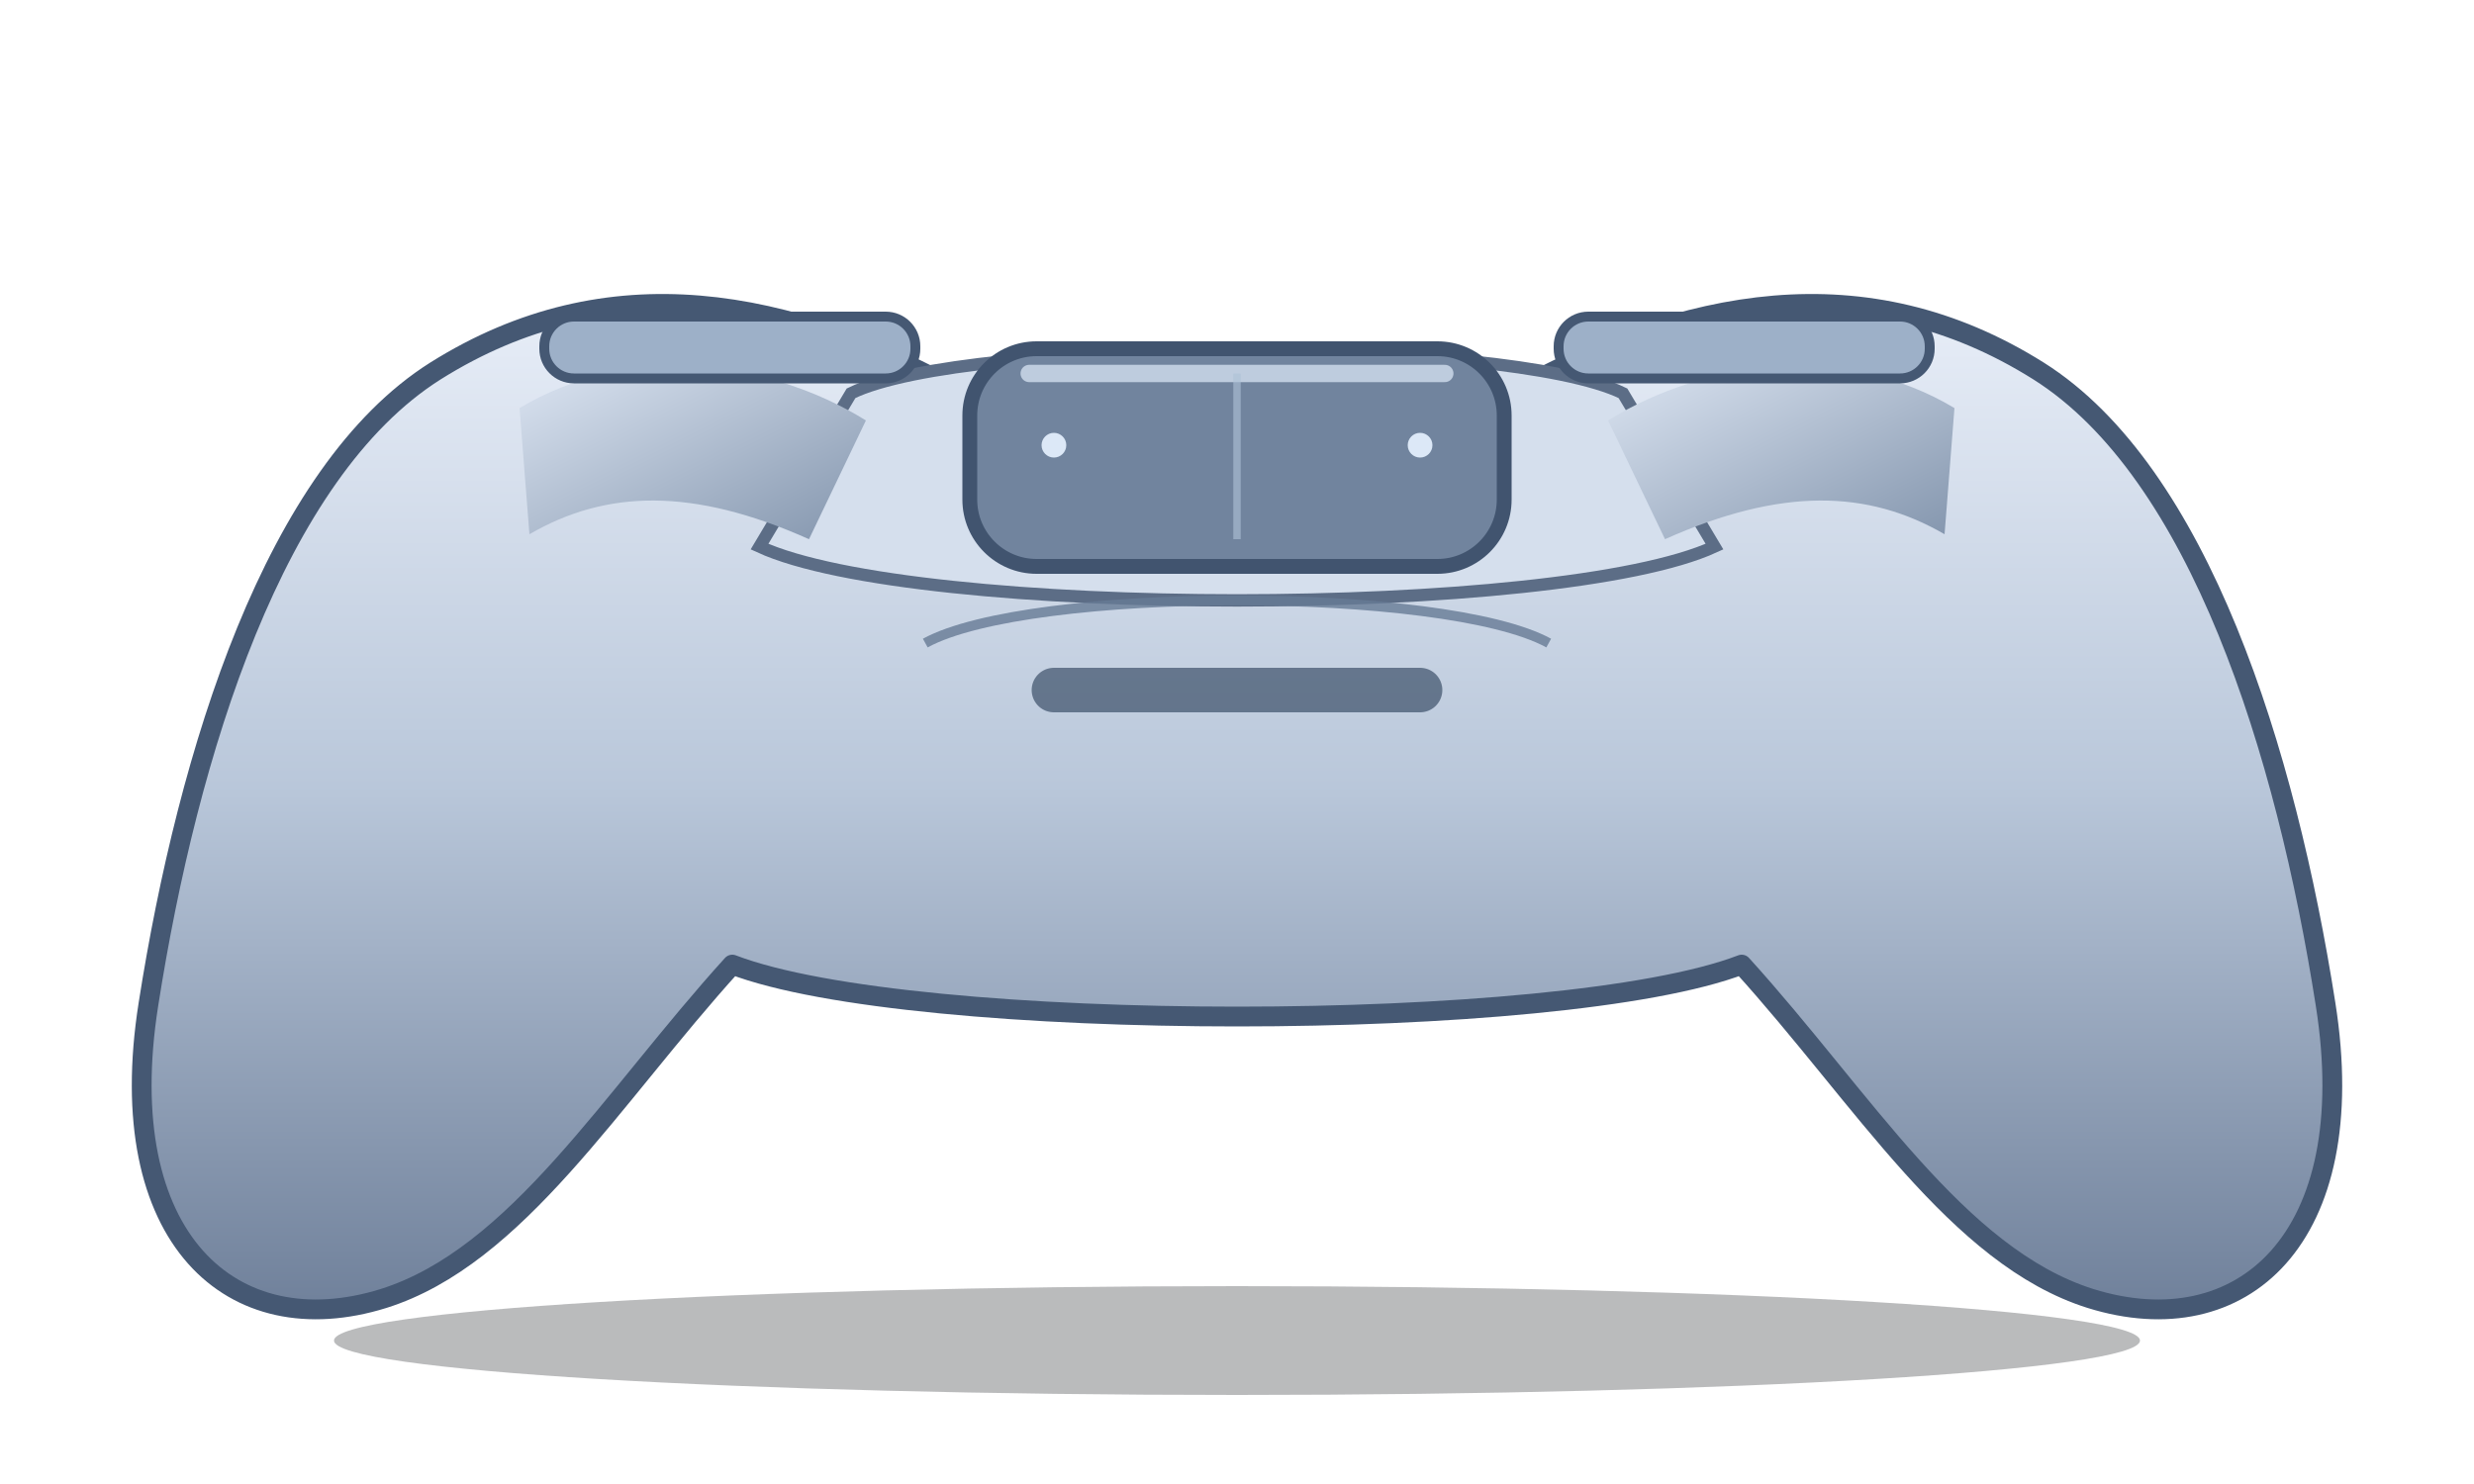
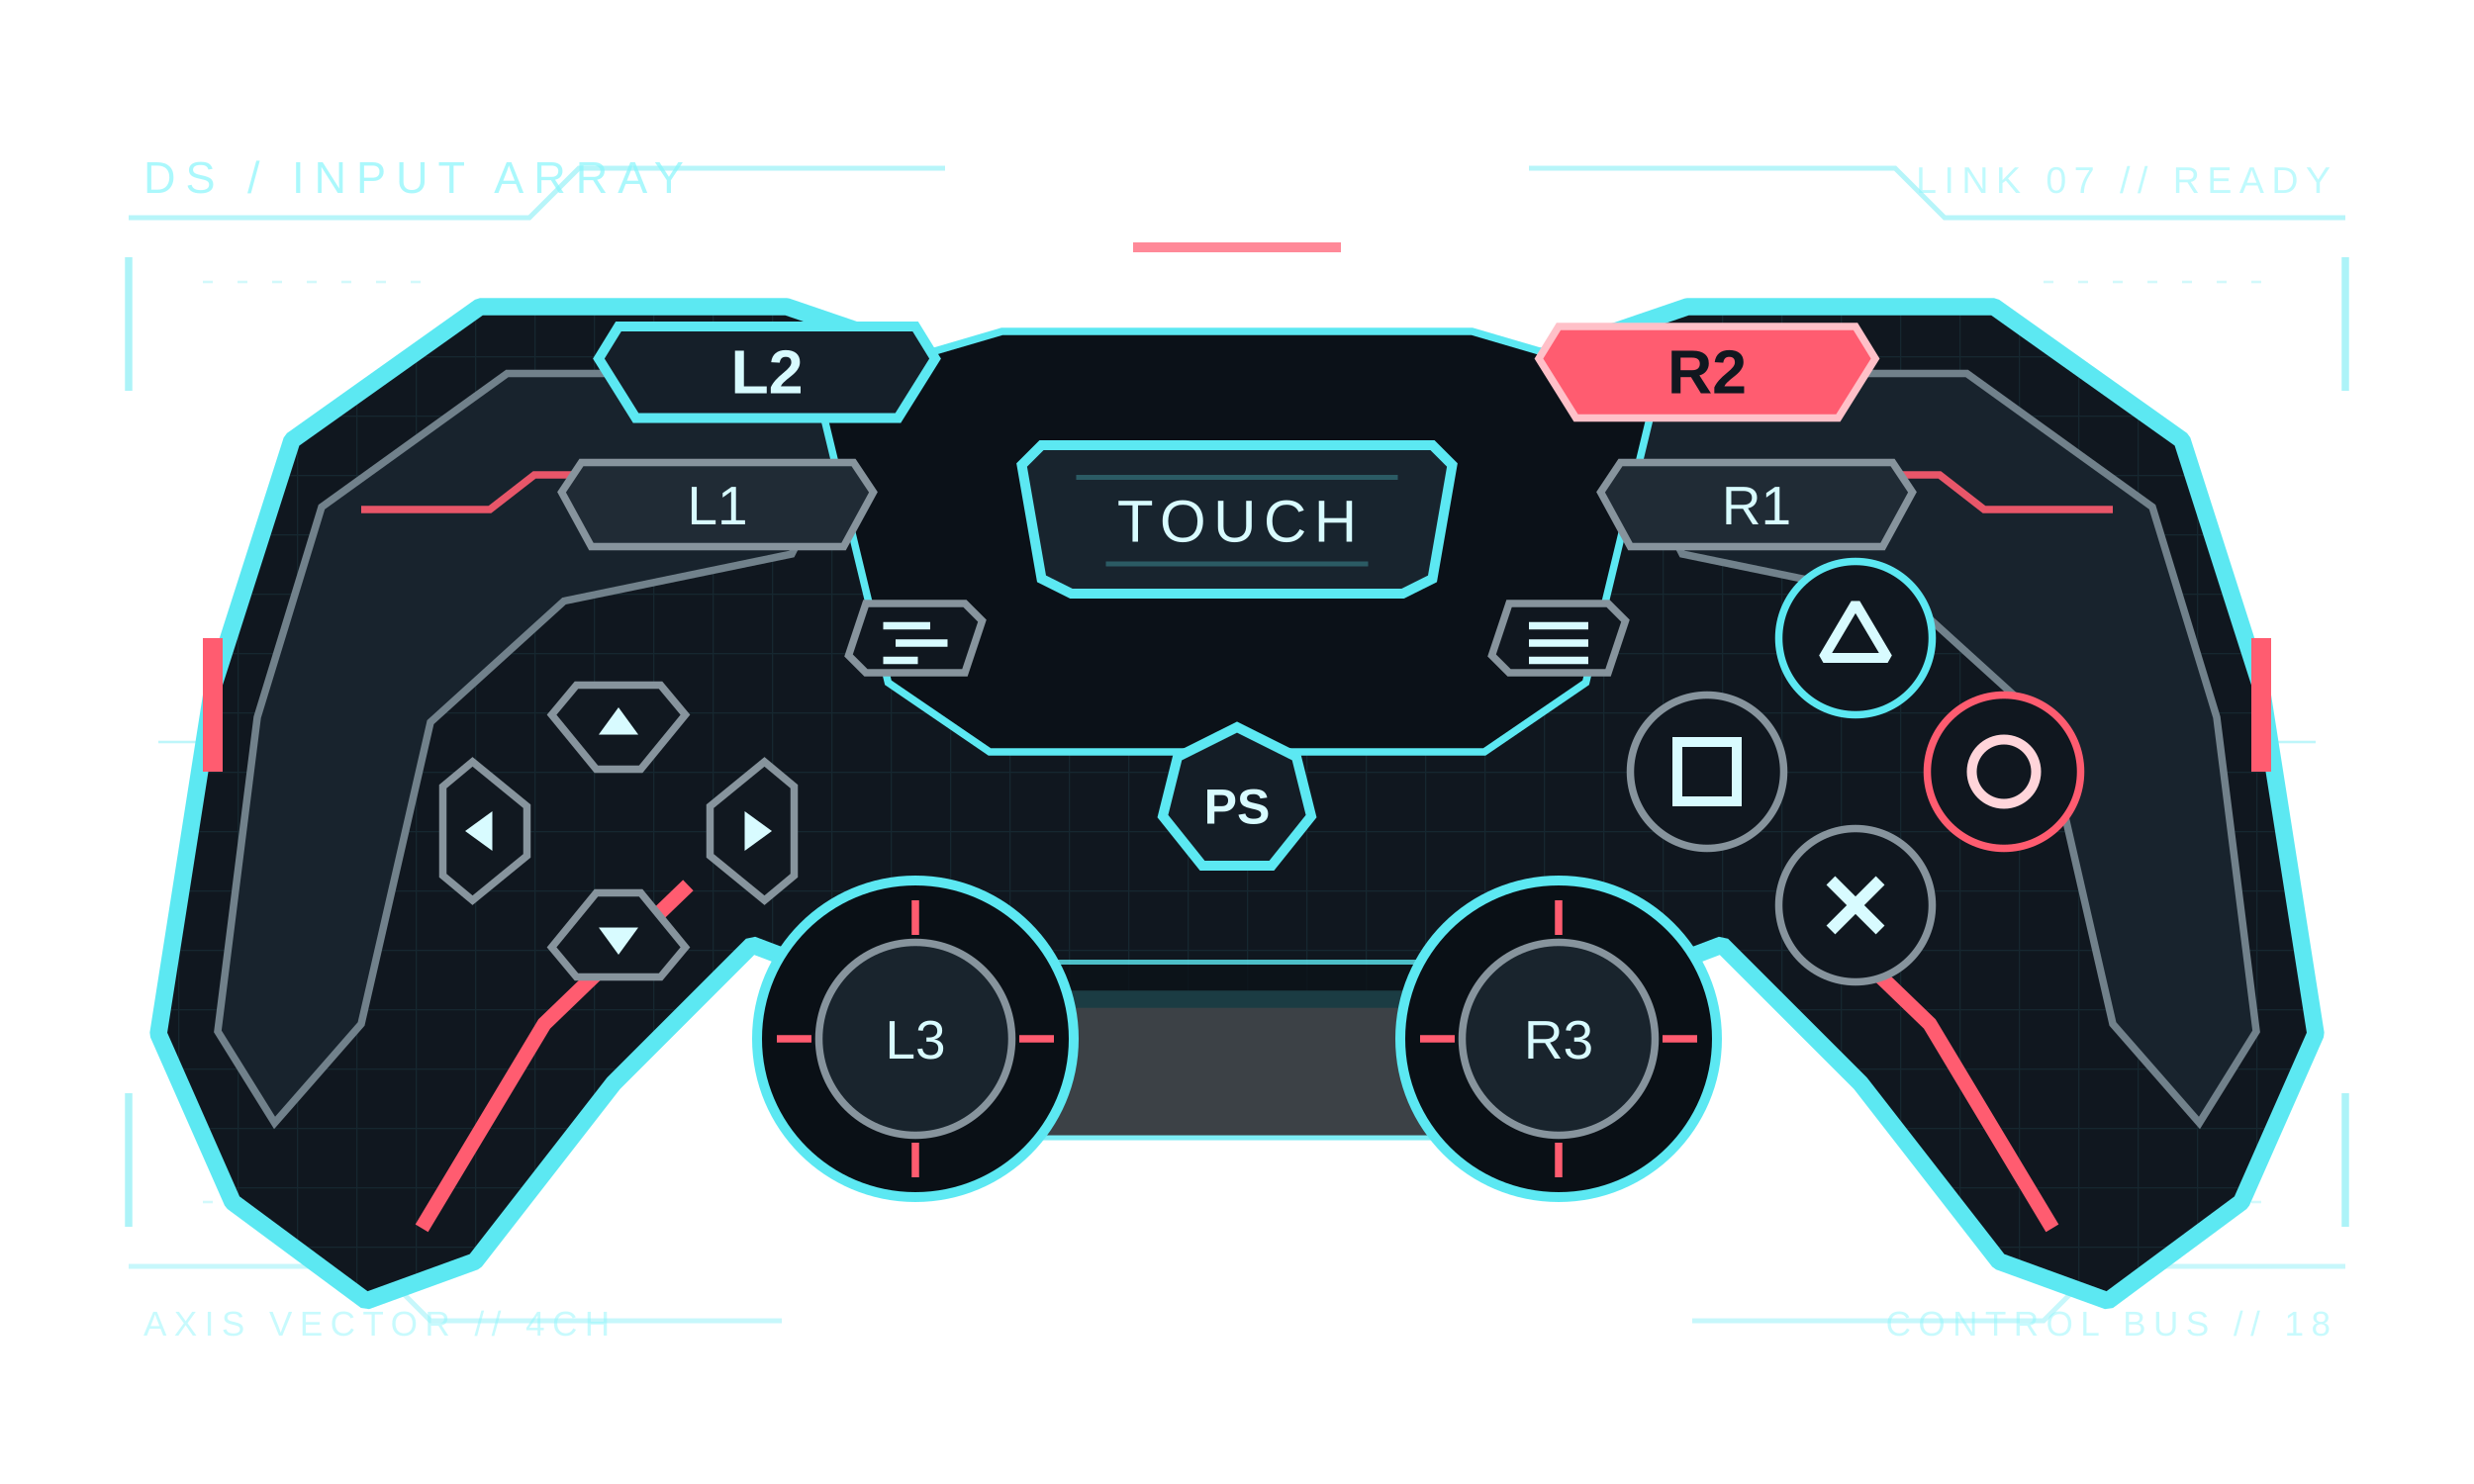
- <svg xmlns="http://www.w3.org/2000/svg" width="1000" height="600" viewBox="0 0 1000 600">
+ <svg xmlns="http://www.w3.org/2000/svg" width="1000" height="600" viewBox="0 0 1000 600" data-theme="angular-hud" role="img" aria-label="DualSense controller technical schematic">
  <defs>
-     <linearGradient id="shell" x1="0" y1="0" x2="0" y2="1">
-       <stop offset="0" stop-color="#e8eef8" />
-       <stop offset=".48" stop-color="#b9c7da" />
-       <stop offset="1" stop-color="#6f809a" />
-     </linearGradient>
-     <linearGradient id="grip" x1="0" y1="0" x2="1" y2="1">
-       <stop offset="0" stop-color="#dce5f2" />
-       <stop offset="1" stop-color="#8395ad" />
-     </linearGradient>
+     <pattern id="micro-grid" width="24" height="24" patternUnits="userSpaceOnUse">
+       <path d="M24 0H0V24" fill="none" stroke="#5ce8f2" stroke-width="1" opacity=".08" />
+     </pattern>
  </defs>
-   <ellipse cx="500" cy="542" rx="365" ry="22" fill="#070a10" opacity=".28" />
-   <path d="M176 150C246 106 319 120 391 160C455 143 545 143 609 160C681 120 754 106 824 150C889 191 924 304 940 406C955 501 906 544 845 525C791 508 753 444 704 390C631 418 369 418 296 390C247 444 209 508 155 525C94 544 45 501 60 406C76 304 111 191 176 150Z" fill="url(#shell)" stroke="#455873" stroke-width="8" stroke-linejoin="round" />
-   <path d="M344 159C391 136 609 136 656 159L693 221C630 250 370 250 307 221Z" fill="#d5dfed" stroke="#5c6d86" stroke-width="5" />
-   <rect x="392" y="141" width="216" height="88" rx="27" fill="#71849e" stroke="#41546f" stroke-width="6" />
-   <path d="M416 151H584" stroke="#dce8f7" stroke-width="7" stroke-linecap="round" opacity=".72" />
-   <path d="M500 151V218" stroke="#aec1d7" stroke-width="3" opacity=".62" />
-   <path d="M210 165C253 139 310 145 350 170L327 218C280 197 245 198 214 216Z" fill="url(#grip)" />
-   <path d="M790 165C747 139 690 145 650 170L673 218C720 197 755 198 786 216Z" fill="url(#grip)" />
-   <rect x="220" y="128" width="150" height="25" rx="12" fill="#9db0c8" stroke="#455873" stroke-width="4" />
-   <rect x="630" y="128" width="150" height="25" rx="12" fill="#9db0c8" stroke="#455873" stroke-width="4" />
-   <path d="M426 279H574" stroke="#40536c" stroke-width="18" stroke-linecap="round" opacity=".72" />
-   <path d="M374 260C416 237 584 237 626 260" fill="none" stroke="#667a95" stroke-width="4" opacity=".8" />
-   <circle cx="426" cy="180" r="5" fill="#dce8f7" />
-   <circle cx="574" cy="180" r="5" fill="#dce8f7" />
+   <g id="technical-grid" data-marker="technical-grid" fill="none" stroke="#5ce8f2">
+     <path d="M52 88H214L234 68H382M618 68H766L786 88H948" stroke-width="2" opacity=".44" />
+     <path d="M52 512H152L174 534H316M684 534H826L848 512H948" stroke-width="2" opacity=".34" />
+     <path d="M52 104v54m0 284v54M948 104v54m0 284v54" stroke-width="3" opacity=".5" />
+     <path d="M64 300h42m788 0h42" stroke-width="1" opacity=".4" />
+     <path d="M82 114h92m652 0h92M82 486h92m652 0h92" stroke-dasharray="4 10" opacity=".28" />
+   </g>
+   <g id="signal-trace" data-marker="signal-trace" font-family="Segoe UI,Arial,sans-serif" fill="#8bf5fb">
+     <text x="58" y="78" font-size="18" letter-spacing="4" opacity=".72">DS / INPUT ARRAY</text>
+     <text x="942" y="78" font-size="15" text-anchor="end" letter-spacing="3" opacity=".54">LINK 07 // READY</text>
+     <text x="58" y="540" font-size="14" letter-spacing="3" opacity=".48">AXIS VECTOR // 4CH</text>
+     <text x="942" y="540" font-size="14" text-anchor="end" letter-spacing="3" opacity=".48">CONTROL BUS // 18</text>
+   </g>
+   <path d="M118 178 194 124 318 124 397 151H603L682 124H806L882 178 914 278 936 418 906 486 852 526 808 510 752 438 696 382 638 404H362L304 382 248 438 192 510 148 526 94 486 64 418 86 278Z" fill="#10171f" stroke="#5ce8f2" stroke-width="7" stroke-linejoin="bevel" />
+   <path d="M118 178 194 124 318 124 397 151H603L682 124H806L882 178 914 278 936 418 906 486 852 526 808 510 752 438 696 382 638 404H362L304 382 248 438 192 510 148 526 94 486 64 418 86 278Z" fill="url(#micro-grid)" />
+   <path d="M104 290 130 205 205 151 302 151 347 171 320 224 228 243 174 292 146 414 111 454 88 417Z" fill="#18232d" stroke="#71818b" stroke-width="3" />
+   <path d="M896 290 870 205 795 151 698 151 653 171 680 224 772 243 826 292 854 414 889 454 912 417Z" fill="#18232d" stroke="#71818b" stroke-width="3" />
+   <path d="M330 156 405 134H595L670 156 641 276 600 304H400L359 276Z" fill="#0b1118" stroke="#5ce8f2" stroke-width="3" />
+   <path d="M351 405 398 389H602L649 405 618 460H382Z" fill="#0b1118" stroke="#5ce8f2" stroke-width="2" opacity=".8" />
+   <path d="M172 494 220 414 276 360M828 494 780 414 724 360" fill="none" stroke="#ff5c70" stroke-width="6" stroke-linecap="square" />
+   <path d="M146 206h52l18-14h86M854 206h-52l-18-14h-86" fill="none" stroke="#ff5c70" stroke-width="3" opacity=".9" />
+   <g id="control-grid" data-marker="control-grid" font-family="Segoe UI,Arial,sans-serif" text-anchor="middle">
+     <g id="control-lt" data-control="lt" data-anchor="310,150">
+       <path d="M250 132h120l8 13-15 24H257l-15-24Z" fill="#151f29" stroke="#5ce8f2" stroke-width="4" />
+       <text x="310" y="159" font-size="25" font-weight="700" fill="#d8fbff">L2</text>
+     </g>
+     <g id="control-lb" data-control="lb" data-anchor="290,204">
+       <path d="M235 187h110l8 12-12 22H239l-12-22Z" fill="#202b35" stroke="#87949d" stroke-width="3" />
+       <text x="290" y="212" font-size="22" fill="#d8fbff">L1</text>
+     </g>
+     <g id="control-rt" data-control="rt" data-anchor="690,150">
+       <path d="M630 132h120l8 13-15 24H637l-15-24Z" fill="#ff5c70" stroke="#ffc0c8" stroke-width="3" />
+       <text x="690" y="159" font-size="25" font-weight="700" fill="#11171f">R2</text>
+     </g>
+     <g id="control-rb" data-control="rb" data-anchor="710,204">
+       <path d="M655 187h110l8 12-12 22H659l-12-22Z" fill="#202b35" stroke="#87949d" stroke-width="3" />
+       <text x="710" y="212" font-size="22" fill="#d8fbff">R1</text>
+     </g>
+     <g id="control-touchpad" data-control="touchpad" data-anchor="500,210">
+       <path d="M421 180h158l8 8-8 46-12 6H433l-12-6-8-46Z" fill="#18242e" stroke="#5ce8f2" stroke-width="4" />
+       <path d="M435 193h130m-118 35h106" stroke="#5ce8f2" stroke-width="2" opacity=".28" />
+       <text x="500" y="219" font-size="24" letter-spacing="3" fill="#d8fbff">TOUCH</text>
+     </g>
+     <g id="control-select" data-control="select" data-anchor="370,258">
+       <path d="M350 244h40l7 7-7 21h-40l-7-7 7-21Z" fill="#10171f" stroke="#87949d" stroke-width="3" />
+       <path d="M357 253h19m-14 7h21m-26 7h14" fill="none" stroke="#d8fbff" stroke-width="3" />
+     </g>
+     <g id="control-start" data-control="start" data-anchor="630,258">
+       <path d="M610 244h40l7 7-7 21h-40l-7-7 7-21Z" fill="#10171f" stroke="#87949d" stroke-width="3" />
+       <path d="M618 253h24m-24 7h24m-24 7h24" fill="none" stroke="#d8fbff" stroke-width="3" />
+     </g>
+     <g id="control-guide" data-control="guide" data-anchor="500,324">
+       <path d="M500 294 524 306 530 330 514 350 486 350 470 330 476 306Z" fill="#141d26" stroke="#5ce8f2" stroke-width="4" />
+       <text x="500" y="333" font-size="20" font-weight="700" fill="#d8fbff">PS</text>
+     </g>
+     <g id="control-up" data-control="up" data-anchor="250,300">
+       <path d="M233 277h34l10 12-18 22h-18l-18-22Z" fill="#111820" stroke="#87949d" stroke-width="3" />
+       <path d="m250 286-8 11h16Z" fill="#d8fbff" />
+     </g>
+     <g id="control-left" data-control="left" data-anchor="200,336">
+       <path d="m179 318 12-10 22 18v20l-22 18-12-10Z" fill="#111820" stroke="#87949d" stroke-width="3" />
+       <path d="m188 336 11-8v16Z" fill="#d8fbff" />
+     </g>
+     <g id="control-right" data-control="right" data-anchor="300,336">
+       <path d="m321 318-12-10-22 18v20l22 18 12-10Z" fill="#111820" stroke="#87949d" stroke-width="3" />
+       <path d="m312 336-11-8v16Z" fill="#d8fbff" />
+     </g>
+     <g id="control-down" data-control="down" data-anchor="250,372">
+       <path d="M233 395h34l10-12-18-22h-18l-18 22Z" fill="#111820" stroke="#87949d" stroke-width="3" />
+       <path d="m250 386-8-11h16Z" fill="#d8fbff" />
+     </g>
+     <g id="control-l3" data-control="l3" data-anchor="370,420">
+       <circle cx="370" cy="420" r="64" fill="#0a1016" stroke="#5ce8f2" stroke-width="4" />
+       <circle cx="370" cy="420" r="39" fill="#19242d" stroke="#87949d" stroke-width="3" />
+       <path d="M370 364v14m0 84v14m-56-56h14m84 0h14" stroke="#ff5c70" stroke-width="3" />
+       <text x="370" y="428" font-size="22" fill="#d8fbff">L3</text>
+     </g>
+     <g id="control-r3" data-control="r3" data-anchor="630,420">
+       <circle cx="630" cy="420" r="64" fill="#0a1016" stroke="#5ce8f2" stroke-width="4" />
+       <circle cx="630" cy="420" r="39" fill="#19242d" stroke="#87949d" stroke-width="3" />
+       <path d="M630 364v14m0 84v14m-56-56h14m84 0h14" stroke="#ff5c70" stroke-width="3" />
+       <text x="630" y="428" font-size="22" fill="#d8fbff">R3</text>
+     </g>
+     <g id="control-y" data-control="y" data-anchor="750,258">
+       <circle cx="750" cy="258" r="31" fill="#10171f" stroke="#5ce8f2" stroke-width="3" />
+       <path d="m750 244 13 22h-26Z" fill="none" stroke="#d8fbff" stroke-width="4" stroke-linejoin="bevel" />
+     </g>
+     <g id="control-x" data-control="x" data-anchor="690,312">
+       <circle cx="690" cy="312" r="31" fill="#10171f" stroke="#87949d" stroke-width="3" />
+       <rect x="678" y="300" width="24" height="24" fill="none" stroke="#d8fbff" stroke-width="4" />
+     </g>
+     <g id="control-b" data-control="b" data-anchor="810,312">
+       <circle cx="810" cy="312" r="31" fill="#10171f" stroke="#ff5c70" stroke-width="3" />
+       <circle cx="810" cy="312" r="13" fill="none" stroke="#ffd5da" stroke-width="4" />
+     </g>
+     <g id="control-a" data-control="a" data-anchor="750,366">
+       <circle cx="750" cy="366" r="31" fill="#10171f" stroke="#87949d" stroke-width="3" />
+       <path d="m740 356 20 20m0-20-20 20" stroke="#d8fbff" stroke-width="5" />
+     </g>
+   </g>
+   <g fill="#ff5c70">
+     <path d="M82 258h8v54h-8zM910 258h8v54h-8z" />
+     <path d="M458 98h84v4h-84z" opacity=".72" />
+   </g>
</svg>
